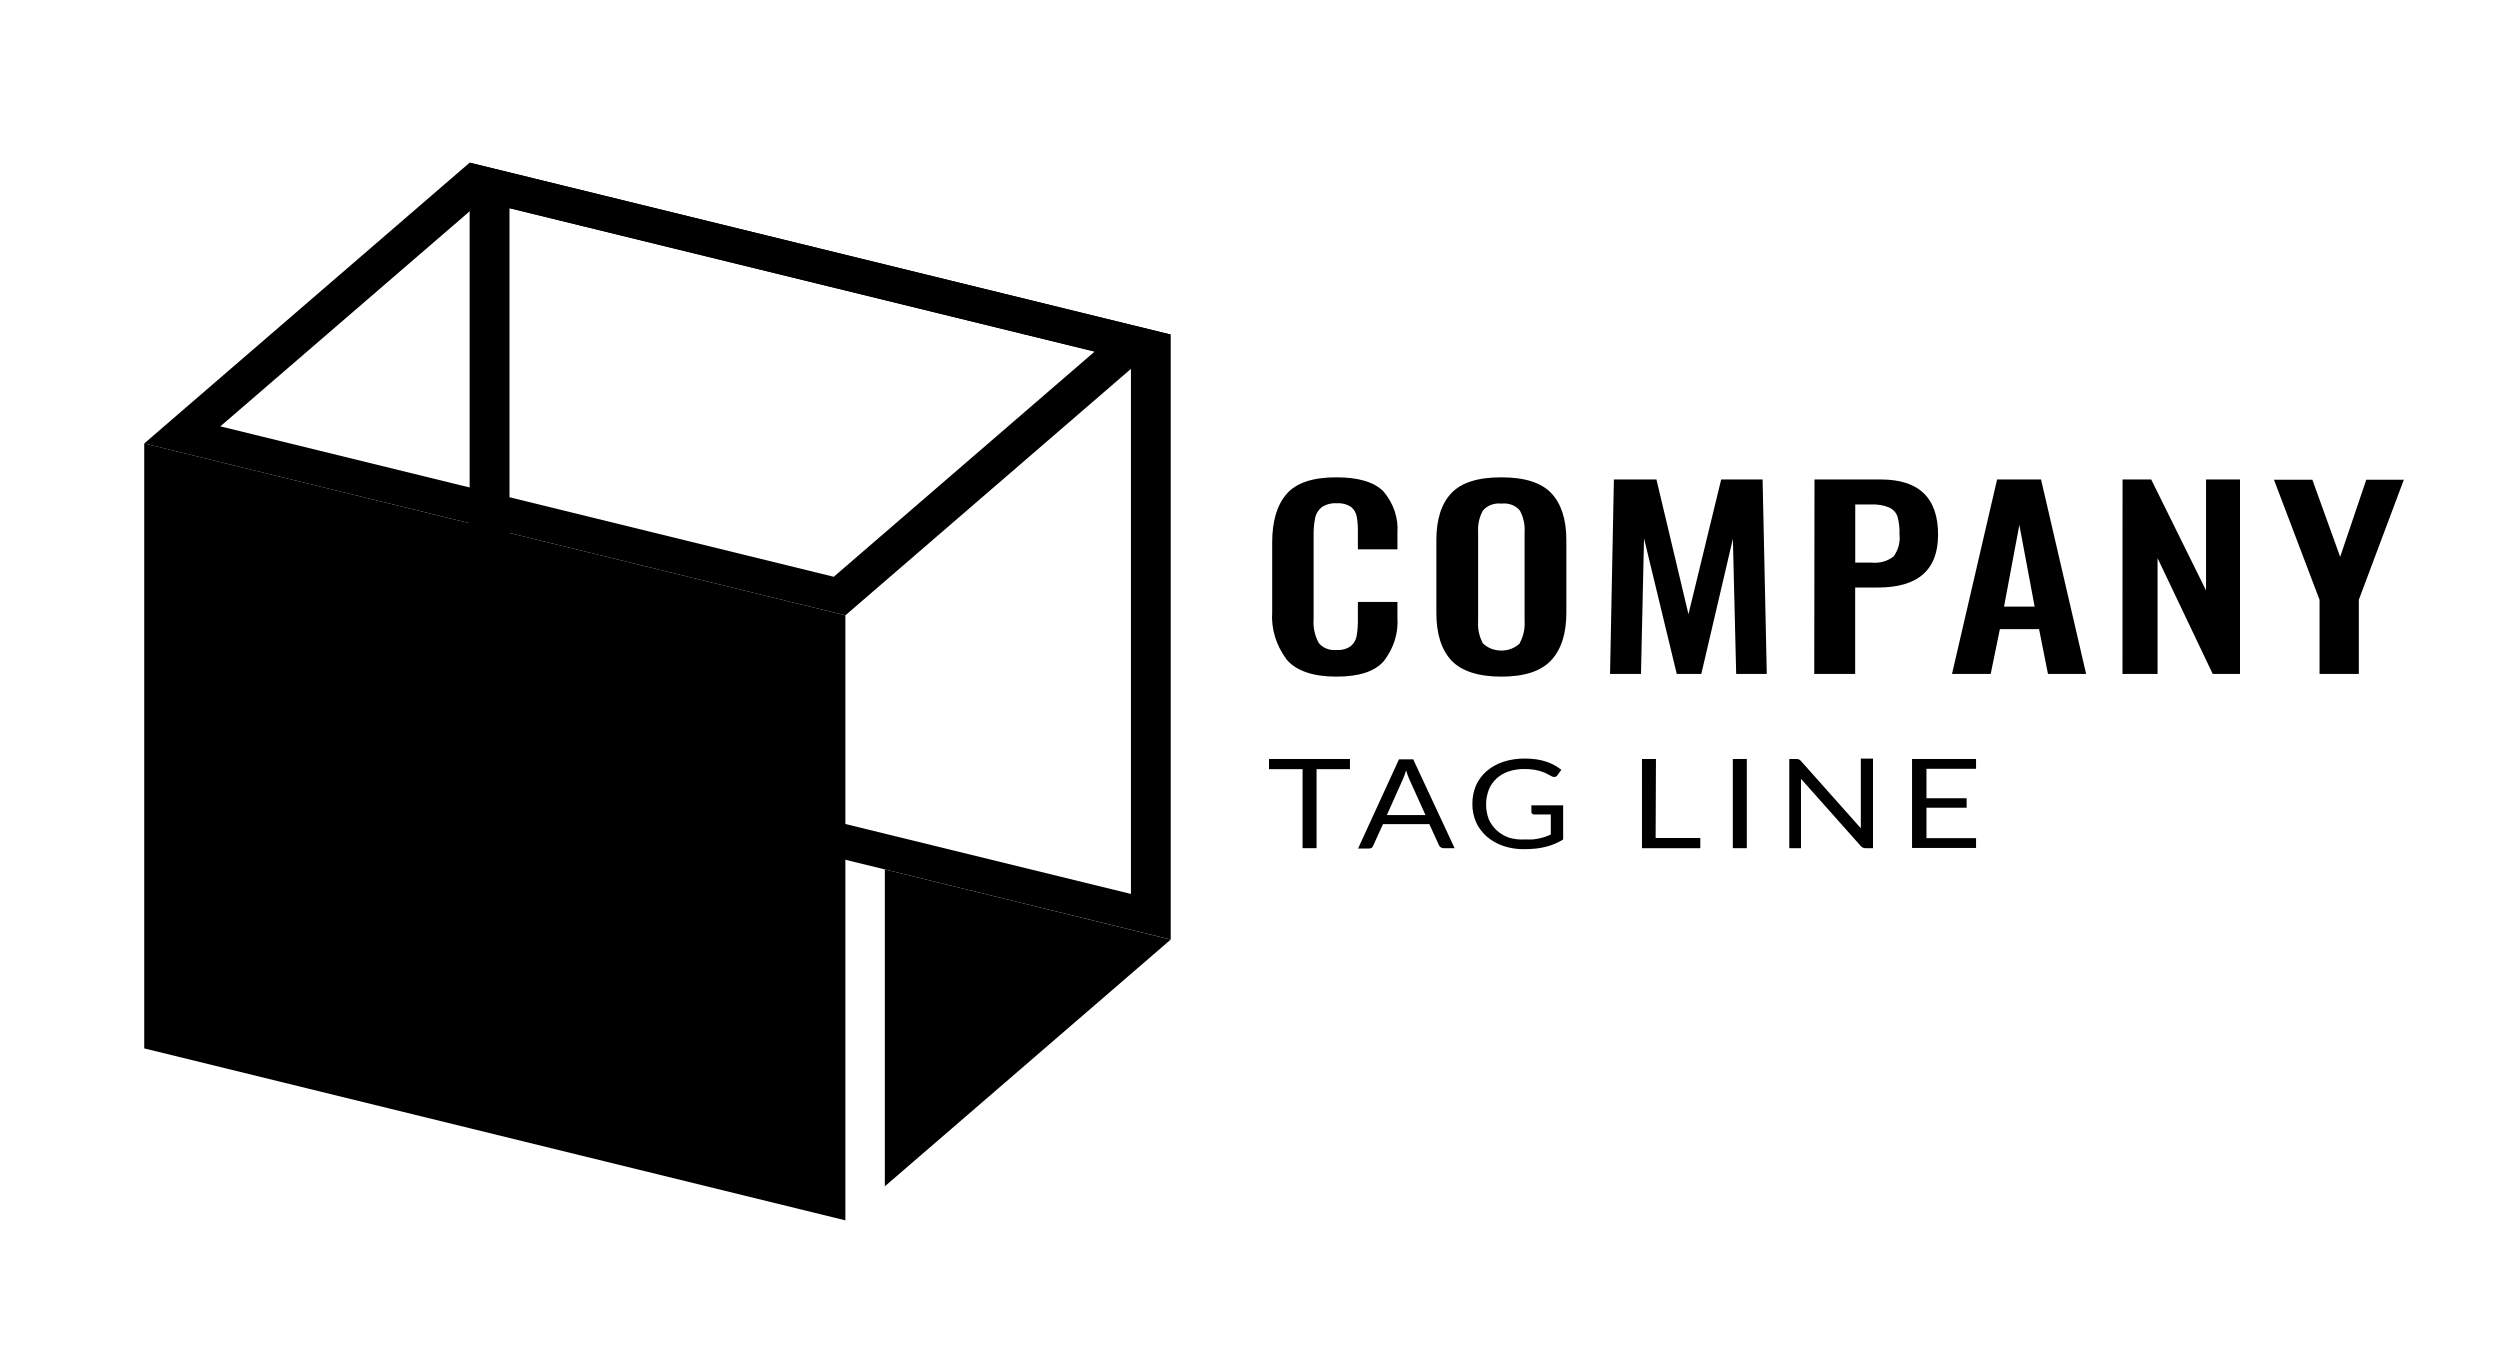
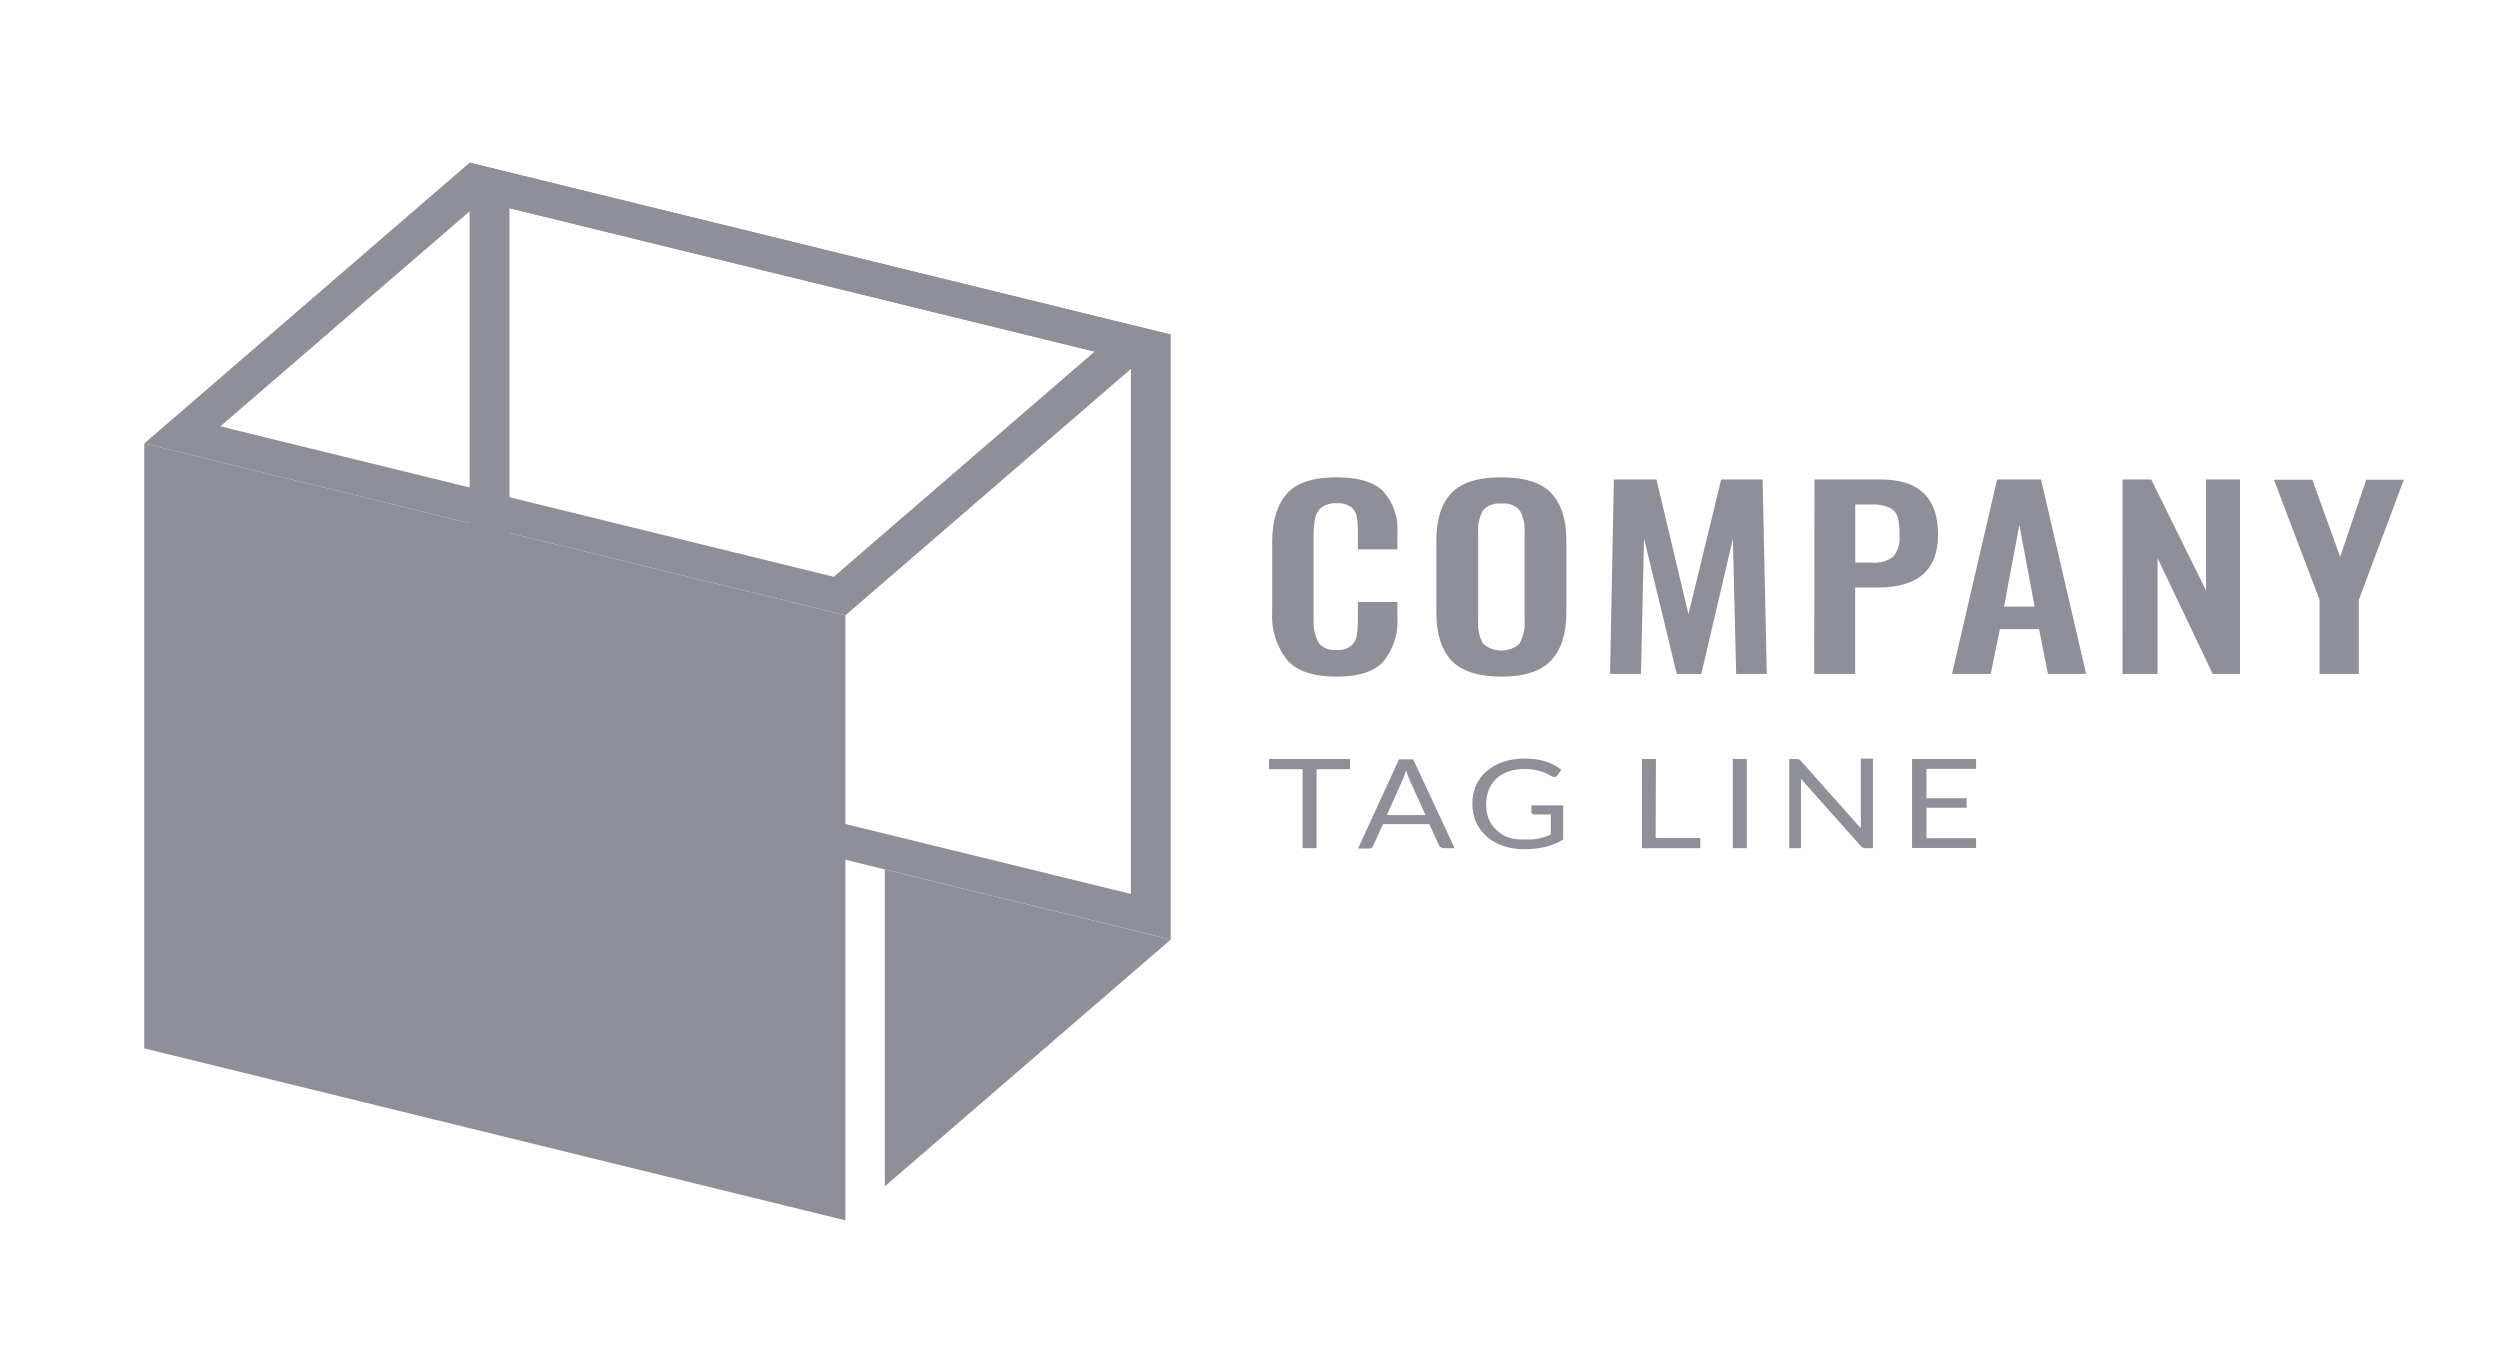
- <svg xmlns="http://www.w3.org/2000/svg" width="104" height="56" viewBox="0 0 104 56">
-   <path d="M53.529 27.443C53.085 26.852 52.873 26.154 52.923 25.451V22.563C52.923 21.678 53.124 21.005 53.526 20.545C53.928 20.084 54.618 19.855 55.596 19.857C56.515 19.857 57.168 20.053 57.554 20.445C57.975 20.945 58.179 21.556 58.133 22.172V22.851H56.488V22.164C56.494 21.939 56.478 21.714 56.44 21.491C56.417 21.339 56.334 21.198 56.206 21.091C56.037 20.977 55.824 20.921 55.61 20.936C55.384 20.921 55.161 20.98 54.983 21.1C54.84 21.218 54.745 21.372 54.711 21.541C54.664 21.776 54.642 22.015 54.646 22.255V25.76C54.62 26.098 54.693 26.436 54.857 26.744C54.939 26.848 55.053 26.931 55.185 26.983C55.318 27.034 55.465 27.054 55.61 27.038C55.82 27.053 56.029 26.996 56.192 26.879C56.326 26.764 56.412 26.615 56.437 26.453C56.475 26.221 56.492 25.986 56.488 25.751V25.04H58.133V25.689C58.179 26.332 57.979 26.97 57.564 27.505C57.186 27.934 56.542 28.148 55.596 28.148C54.65 28.148 53.934 27.919 53.529 27.443Z" />
-   <path d="M60.376 27.473C59.961 27.023 59.753 26.368 59.753 25.501V22.463C59.753 21.605 59.961 20.956 60.376 20.515C60.792 20.075 61.486 19.855 62.46 19.857C63.427 19.857 64.118 20.077 64.533 20.515C64.949 20.956 65.16 21.605 65.16 22.463V25.501C65.16 26.359 64.949 27.017 64.527 27.47C64.105 27.922 63.417 28.148 62.46 28.148C61.503 28.148 60.795 27.919 60.376 27.473ZM63.226 26.744C63.375 26.462 63.443 26.154 63.423 25.845V22.125C63.443 21.822 63.376 21.52 63.23 21.244C63.146 21.138 63.03 21.054 62.894 21.002C62.758 20.95 62.607 20.932 62.46 20.95C62.312 20.933 62.162 20.951 62.025 21.003C61.889 21.054 61.772 21.138 61.687 21.244C61.537 21.519 61.47 21.822 61.49 22.125V25.863C61.469 26.172 61.537 26.48 61.687 26.762C61.783 26.856 61.901 26.932 62.034 26.985C62.167 27.037 62.311 27.063 62.457 27.063C62.602 27.063 62.746 27.037 62.879 26.985C63.012 26.932 63.13 26.856 63.226 26.762V26.744Z" />
-   <path d="M67.138 19.946H68.908L70.24 25.551L71.601 19.946H73.324L73.498 28.037H72.225L72.088 22.414L70.774 28.037H69.753L68.391 22.393L68.265 28.037H66.978L67.138 19.946Z" />
-   <path d="M75.483 19.946H78.241C79.829 19.946 80.624 20.712 80.624 22.243C80.624 23.71 79.787 24.443 78.115 24.441H77.175V28.037H75.473L75.483 19.946ZM77.839 23.404C78.007 23.422 78.178 23.409 78.34 23.365C78.501 23.321 78.65 23.247 78.775 23.148C78.97 22.875 79.056 22.554 79.02 22.235C79.029 21.988 79.002 21.741 78.939 21.5C78.914 21.42 78.872 21.344 78.813 21.278C78.755 21.212 78.682 21.157 78.598 21.115C78.362 21.017 78.101 20.973 77.839 20.986H77.178V23.404H77.839Z" />
-   <path d="M83.079 19.946H84.907L86.783 28.037H85.196L84.825 26.171H83.195L82.813 28.037H81.203L83.079 19.946ZM84.641 25.234L84.005 21.838L83.368 25.234H84.641Z" />
-   <path d="M88.298 19.946H89.49L91.771 24.561V19.946H93.184V28.037H92.05L89.755 23.219V28.037H88.295L88.298 19.946Z" />
-   <path d="M96.493 24.952L94.597 19.957H96.194L97.351 23.165L98.437 19.957H100L98.127 24.952V28.036H96.493V24.952Z" />
-   <path d="M56.158 31.574V31.997H54.769V35.284H54.187V31.997H52.791V31.574H56.158Z" />
-   <path d="M60.512 35.284H60.063C60.017 35.287 59.972 35.274 59.937 35.249C59.903 35.228 59.877 35.198 59.862 35.164L59.46 34.283H57.533L57.132 35.164C57.12 35.201 57.099 35.235 57.07 35.264C57.035 35.288 56.99 35.301 56.944 35.299H56.495L58.197 31.589H58.79L60.512 35.284ZM57.693 33.907H59.3L58.619 32.397C58.569 32.282 58.527 32.166 58.493 32.047C58.469 32.117 58.449 32.185 58.429 32.244L58.367 32.4L57.693 33.907Z" />
-   <path d="M63.447 34.92C63.554 34.925 63.661 34.925 63.767 34.92C63.859 34.912 63.95 34.897 64.04 34.876C64.123 34.858 64.205 34.836 64.285 34.809C64.36 34.782 64.435 34.75 64.513 34.717V33.883H63.832C63.815 33.884 63.798 33.882 63.782 33.877C63.767 33.871 63.752 33.864 63.74 33.854C63.729 33.845 63.72 33.835 63.714 33.823C63.708 33.812 63.705 33.799 63.706 33.786V33.501H65.027V34.923C64.919 34.99 64.805 35.049 64.686 35.099C64.565 35.151 64.439 35.193 64.309 35.226C64.169 35.261 64.027 35.287 63.883 35.302C63.718 35.318 63.552 35.326 63.386 35.326C63.092 35.328 62.801 35.281 62.528 35.188C62.273 35.099 62.041 34.967 61.847 34.8C61.657 34.63 61.508 34.431 61.408 34.212C61.3 33.966 61.247 33.705 61.251 33.442C61.248 33.178 61.3 32.915 61.404 32.667C61.502 32.447 61.652 32.247 61.844 32.079C62.038 31.912 62.27 31.781 62.525 31.694C62.816 31.599 63.126 31.553 63.437 31.556C63.596 31.556 63.754 31.567 63.91 31.588C64.049 31.608 64.184 31.639 64.315 31.682C64.434 31.721 64.549 31.77 64.656 31.829C64.76 31.887 64.859 31.952 64.952 32.023L64.789 32.252C64.776 32.273 64.757 32.291 64.733 32.303C64.71 32.316 64.683 32.322 64.656 32.323C64.618 32.322 64.582 32.312 64.55 32.293C64.499 32.27 64.445 32.241 64.383 32.205C64.311 32.166 64.235 32.133 64.155 32.105C64.054 32.07 63.949 32.043 63.842 32.023C63.7 32.001 63.555 31.99 63.41 31.991C63.185 31.989 62.962 32.024 62.753 32.094C62.563 32.159 62.392 32.26 62.252 32.388C62.111 32.521 62.003 32.678 61.935 32.849C61.783 33.251 61.783 33.684 61.935 34.086C62.01 34.26 62.126 34.419 62.276 34.553C62.416 34.68 62.585 34.78 62.773 34.847C62.99 34.911 63.219 34.936 63.447 34.92Z" />
-   <path d="M68.874 34.861H70.733V35.284H68.306V31.574H68.888L68.874 34.861Z" />
-   <path d="M72.667 35.284H72.085V31.574H72.667V35.284Z" />
-   <path d="M74.833 31.591C74.867 31.608 74.897 31.631 74.921 31.659L77.41 34.456C77.406 34.412 77.406 34.368 77.41 34.324C77.41 34.283 77.41 34.241 77.41 34.203V31.559H77.917V35.285H77.624C77.581 35.288 77.537 35.28 77.498 35.264C77.463 35.245 77.432 35.221 77.406 35.193L74.921 32.399C74.921 32.443 74.921 32.484 74.921 32.526C74.921 32.567 74.921 32.605 74.921 32.64V35.285H74.434V31.574H74.737C74.77 31.574 74.803 31.58 74.833 31.591Z" />
-   <path d="M82.204 31.574V31.982H80.141V33.207H81.812V33.601H80.141V34.867H82.204V35.275H79.541V31.574H82.204Z" />
-   <path d="M21.195 8.659L47.047 14.993V37.188L21.195 30.857V8.659ZM19.537 6.767V31.935L48.702 39.083V13.918L19.537 6.767Z" />
-   <path d="M35.168 50.767L6 43.613V18.447L35.168 25.598V50.767Z" />
-   <path d="M20.02 8.374L45.535 14.628L34.684 23.994L9.166 17.736L20.02 8.374ZM19.537 6.767L6 18.448L35.168 25.598L48.702 13.917L19.537 6.767Z" />
-   <path d="M36.809 49.351L48.702 39.086L36.809 36.169V49.351Z" />
+ <svg xmlns="http://www.w3.org/2000/svg" width="104" height="56" viewBox="0 0 104 56" fill="none">
+   <path d="M53.529 27.443C53.085 26.852 52.873 26.154 52.923 25.451V22.563C52.923 21.678 53.124 21.005 53.526 20.545C53.928 20.084 54.618 19.855 55.596 19.857C56.515 19.857 57.168 20.053 57.554 20.445C57.975 20.945 58.179 21.556 58.133 22.172V22.851H56.488V22.164C56.494 21.939 56.478 21.714 56.44 21.491C56.417 21.339 56.334 21.198 56.206 21.091C56.037 20.977 55.824 20.921 55.61 20.936C55.384 20.921 55.161 20.98 54.983 21.1C54.84 21.218 54.745 21.372 54.711 21.541C54.664 21.776 54.642 22.015 54.646 22.255V25.76C54.62 26.098 54.693 26.436 54.857 26.744C54.939 26.848 55.053 26.931 55.185 26.983C55.318 27.034 55.465 27.054 55.61 27.038C55.82 27.053 56.029 26.996 56.192 26.879C56.326 26.764 56.412 26.615 56.437 26.453C56.475 26.221 56.492 25.986 56.488 25.751V25.04H58.133V25.689C58.179 26.332 57.979 26.97 57.564 27.505C57.186 27.934 56.542 28.148 55.596 28.148C54.65 28.148 53.934 27.919 53.529 27.443Z" fill="#8E8F99" />
+   <path d="M60.376 27.473C59.961 27.023 59.753 26.368 59.753 25.501V22.463C59.753 21.605 59.961 20.956 60.376 20.515C60.792 20.075 61.486 19.855 62.46 19.857C63.427 19.857 64.118 20.077 64.533 20.515C64.949 20.956 65.16 21.605 65.16 22.463V25.501C65.16 26.359 64.949 27.017 64.527 27.47C64.105 27.922 63.417 28.148 62.46 28.148C61.503 28.148 60.795 27.919 60.376 27.473ZM63.226 26.744C63.375 26.462 63.443 26.154 63.423 25.845V22.125C63.443 21.822 63.376 21.52 63.23 21.244C63.146 21.138 63.03 21.054 62.894 21.002C62.758 20.95 62.607 20.932 62.46 20.95C62.312 20.933 62.162 20.951 62.025 21.003C61.889 21.054 61.772 21.138 61.687 21.244C61.537 21.519 61.47 21.822 61.49 22.125V25.863C61.469 26.172 61.537 26.48 61.687 26.762C61.783 26.856 61.901 26.932 62.034 26.985C62.167 27.037 62.311 27.063 62.457 27.063C62.602 27.063 62.746 27.037 62.879 26.985C63.012 26.932 63.13 26.856 63.226 26.762V26.744Z" fill="#8E8F99" />
+   <path d="M67.138 19.946H68.908L70.24 25.551L71.601 19.946H73.324L73.498 28.037H72.225L72.088 22.414L70.774 28.037H69.753L68.391 22.393L68.265 28.037H66.978L67.138 19.946Z" fill="#8E8F99" />
+   <path d="M75.483 19.946H78.241C79.829 19.946 80.624 20.712 80.624 22.243C80.624 23.71 79.787 24.443 78.115 24.441H77.175V28.037H75.473L75.483 19.946ZM77.839 23.404C78.007 23.422 78.178 23.409 78.34 23.365C78.501 23.321 78.65 23.247 78.775 23.148C78.97 22.875 79.056 22.554 79.02 22.235C79.029 21.988 79.002 21.741 78.939 21.5C78.914 21.42 78.872 21.344 78.813 21.278C78.755 21.212 78.682 21.157 78.598 21.115C78.362 21.017 78.101 20.973 77.839 20.986H77.178V23.404H77.839Z" fill="#8E8F99" />
+   <path d="M83.079 19.946H84.907L86.783 28.037H85.196L84.825 26.171H83.195L82.813 28.037H81.203L83.079 19.946ZM84.641 25.234L84.005 21.838L83.368 25.234H84.641Z" fill="#8E8F99" />
+   <path d="M88.298 19.946H89.49L91.771 24.561V19.946H93.184V28.037H92.05L89.755 23.219V28.037H88.295L88.298 19.946Z" fill="#8E8F99" />
+   <path d="M96.493 24.952L94.597 19.957H96.194L97.351 23.165L98.437 19.957H100L98.127 24.952V28.036H96.493V24.952Z" fill="#8E8F99" />
+   <path d="M56.158 31.574V31.997H54.769V35.284H54.187V31.997H52.791V31.574H56.158Z" fill="#8E8F99" />
+   <path d="M60.512 35.284H60.063C60.017 35.287 59.972 35.274 59.937 35.249C59.903 35.228 59.877 35.198 59.862 35.164L59.46 34.283H57.533L57.132 35.164C57.12 35.201 57.099 35.235 57.07 35.264C57.035 35.288 56.99 35.301 56.944 35.299H56.495L58.197 31.589H58.79L60.512 35.284ZM57.693 33.907H59.3L58.619 32.397C58.569 32.282 58.527 32.166 58.493 32.047C58.469 32.117 58.449 32.185 58.429 32.244L58.367 32.4L57.693 33.907Z" fill="#8E8F99" />
+   <path d="M63.447 34.92C63.554 34.925 63.661 34.925 63.767 34.92C63.859 34.912 63.95 34.897 64.04 34.876C64.123 34.858 64.205 34.836 64.285 34.809C64.36 34.782 64.435 34.75 64.513 34.717V33.883H63.832C63.815 33.884 63.798 33.882 63.782 33.877C63.767 33.871 63.752 33.864 63.74 33.854C63.729 33.845 63.72 33.835 63.714 33.823C63.708 33.812 63.705 33.799 63.706 33.786V33.501H65.027V34.923C64.919 34.99 64.805 35.049 64.686 35.099C64.565 35.151 64.439 35.193 64.309 35.226C64.169 35.261 64.027 35.287 63.883 35.302C63.718 35.318 63.552 35.326 63.386 35.326C63.092 35.328 62.801 35.281 62.528 35.188C62.273 35.099 62.041 34.967 61.847 34.8C61.657 34.63 61.508 34.431 61.408 34.212C61.3 33.966 61.247 33.705 61.251 33.442C61.248 33.178 61.3 32.915 61.404 32.667C61.502 32.447 61.652 32.247 61.844 32.079C62.038 31.912 62.27 31.781 62.525 31.694C62.816 31.599 63.126 31.553 63.437 31.556C63.596 31.556 63.754 31.567 63.91 31.588C64.049 31.608 64.184 31.639 64.315 31.682C64.434 31.721 64.549 31.77 64.656 31.829C64.76 31.887 64.859 31.952 64.952 32.023L64.789 32.252C64.776 32.273 64.757 32.291 64.733 32.303C64.71 32.316 64.683 32.322 64.656 32.323C64.618 32.322 64.582 32.312 64.55 32.293C64.499 32.27 64.445 32.241 64.383 32.205C64.311 32.166 64.235 32.133 64.155 32.105C64.054 32.07 63.949 32.043 63.842 32.023C63.7 32.001 63.555 31.99 63.41 31.991C63.185 31.989 62.962 32.024 62.753 32.094C62.563 32.159 62.392 32.26 62.252 32.388C62.111 32.521 62.003 32.678 61.935 32.849C61.783 33.251 61.783 33.684 61.935 34.086C62.01 34.26 62.126 34.419 62.276 34.553C62.416 34.68 62.585 34.78 62.773 34.847C62.99 34.911 63.219 34.936 63.447 34.92Z" fill="#8E8F99" />
+   <path d="M68.874 34.861H70.733V35.284H68.306V31.574H68.888L68.874 34.861Z" fill="#8E8F99" />
+   <path d="M72.667 35.284H72.085V31.574H72.667V35.284Z" fill="#8E8F99" />
+   <path d="M74.833 31.591C74.867 31.608 74.897 31.631 74.921 31.659L77.41 34.456C77.406 34.412 77.406 34.368 77.41 34.324C77.41 34.283 77.41 34.241 77.41 34.203V31.559H77.917V35.285H77.624C77.581 35.288 77.537 35.28 77.498 35.264C77.463 35.245 77.432 35.221 77.406 35.193L74.921 32.399C74.921 32.443 74.921 32.484 74.921 32.526C74.921 32.567 74.921 32.605 74.921 32.64V35.285H74.434V31.574H74.737C74.77 31.574 74.803 31.58 74.833 31.591Z" fill="#8E8F99" />
+   <path d="M82.204 31.574V31.982H80.141V33.207H81.812V33.601H80.141V34.867H82.204V35.275H79.541V31.574H82.204Z" fill="#8E8F99" />
+   <path d="M21.195 8.659L47.047 14.993V37.188L21.195 30.857V8.659ZM19.537 6.767V31.935L48.702 39.083V13.918L19.537 6.767Z" fill="#8E8F99" />
+   <path d="M35.168 50.767L6 43.613V18.447L35.168 25.598V50.767Z" fill="#8E8F99" />
+   <path d="M20.02 8.374L45.535 14.628L34.684 23.994L9.166 17.736L20.02 8.374ZM19.537 6.767L6 18.448L35.168 25.598L48.702 13.917L19.537 6.767Z" fill="#8E8F99" />
+   <path d="M36.809 49.351L48.702 39.086L36.809 36.169V49.351Z" fill="#8E8F99" />
</svg>
